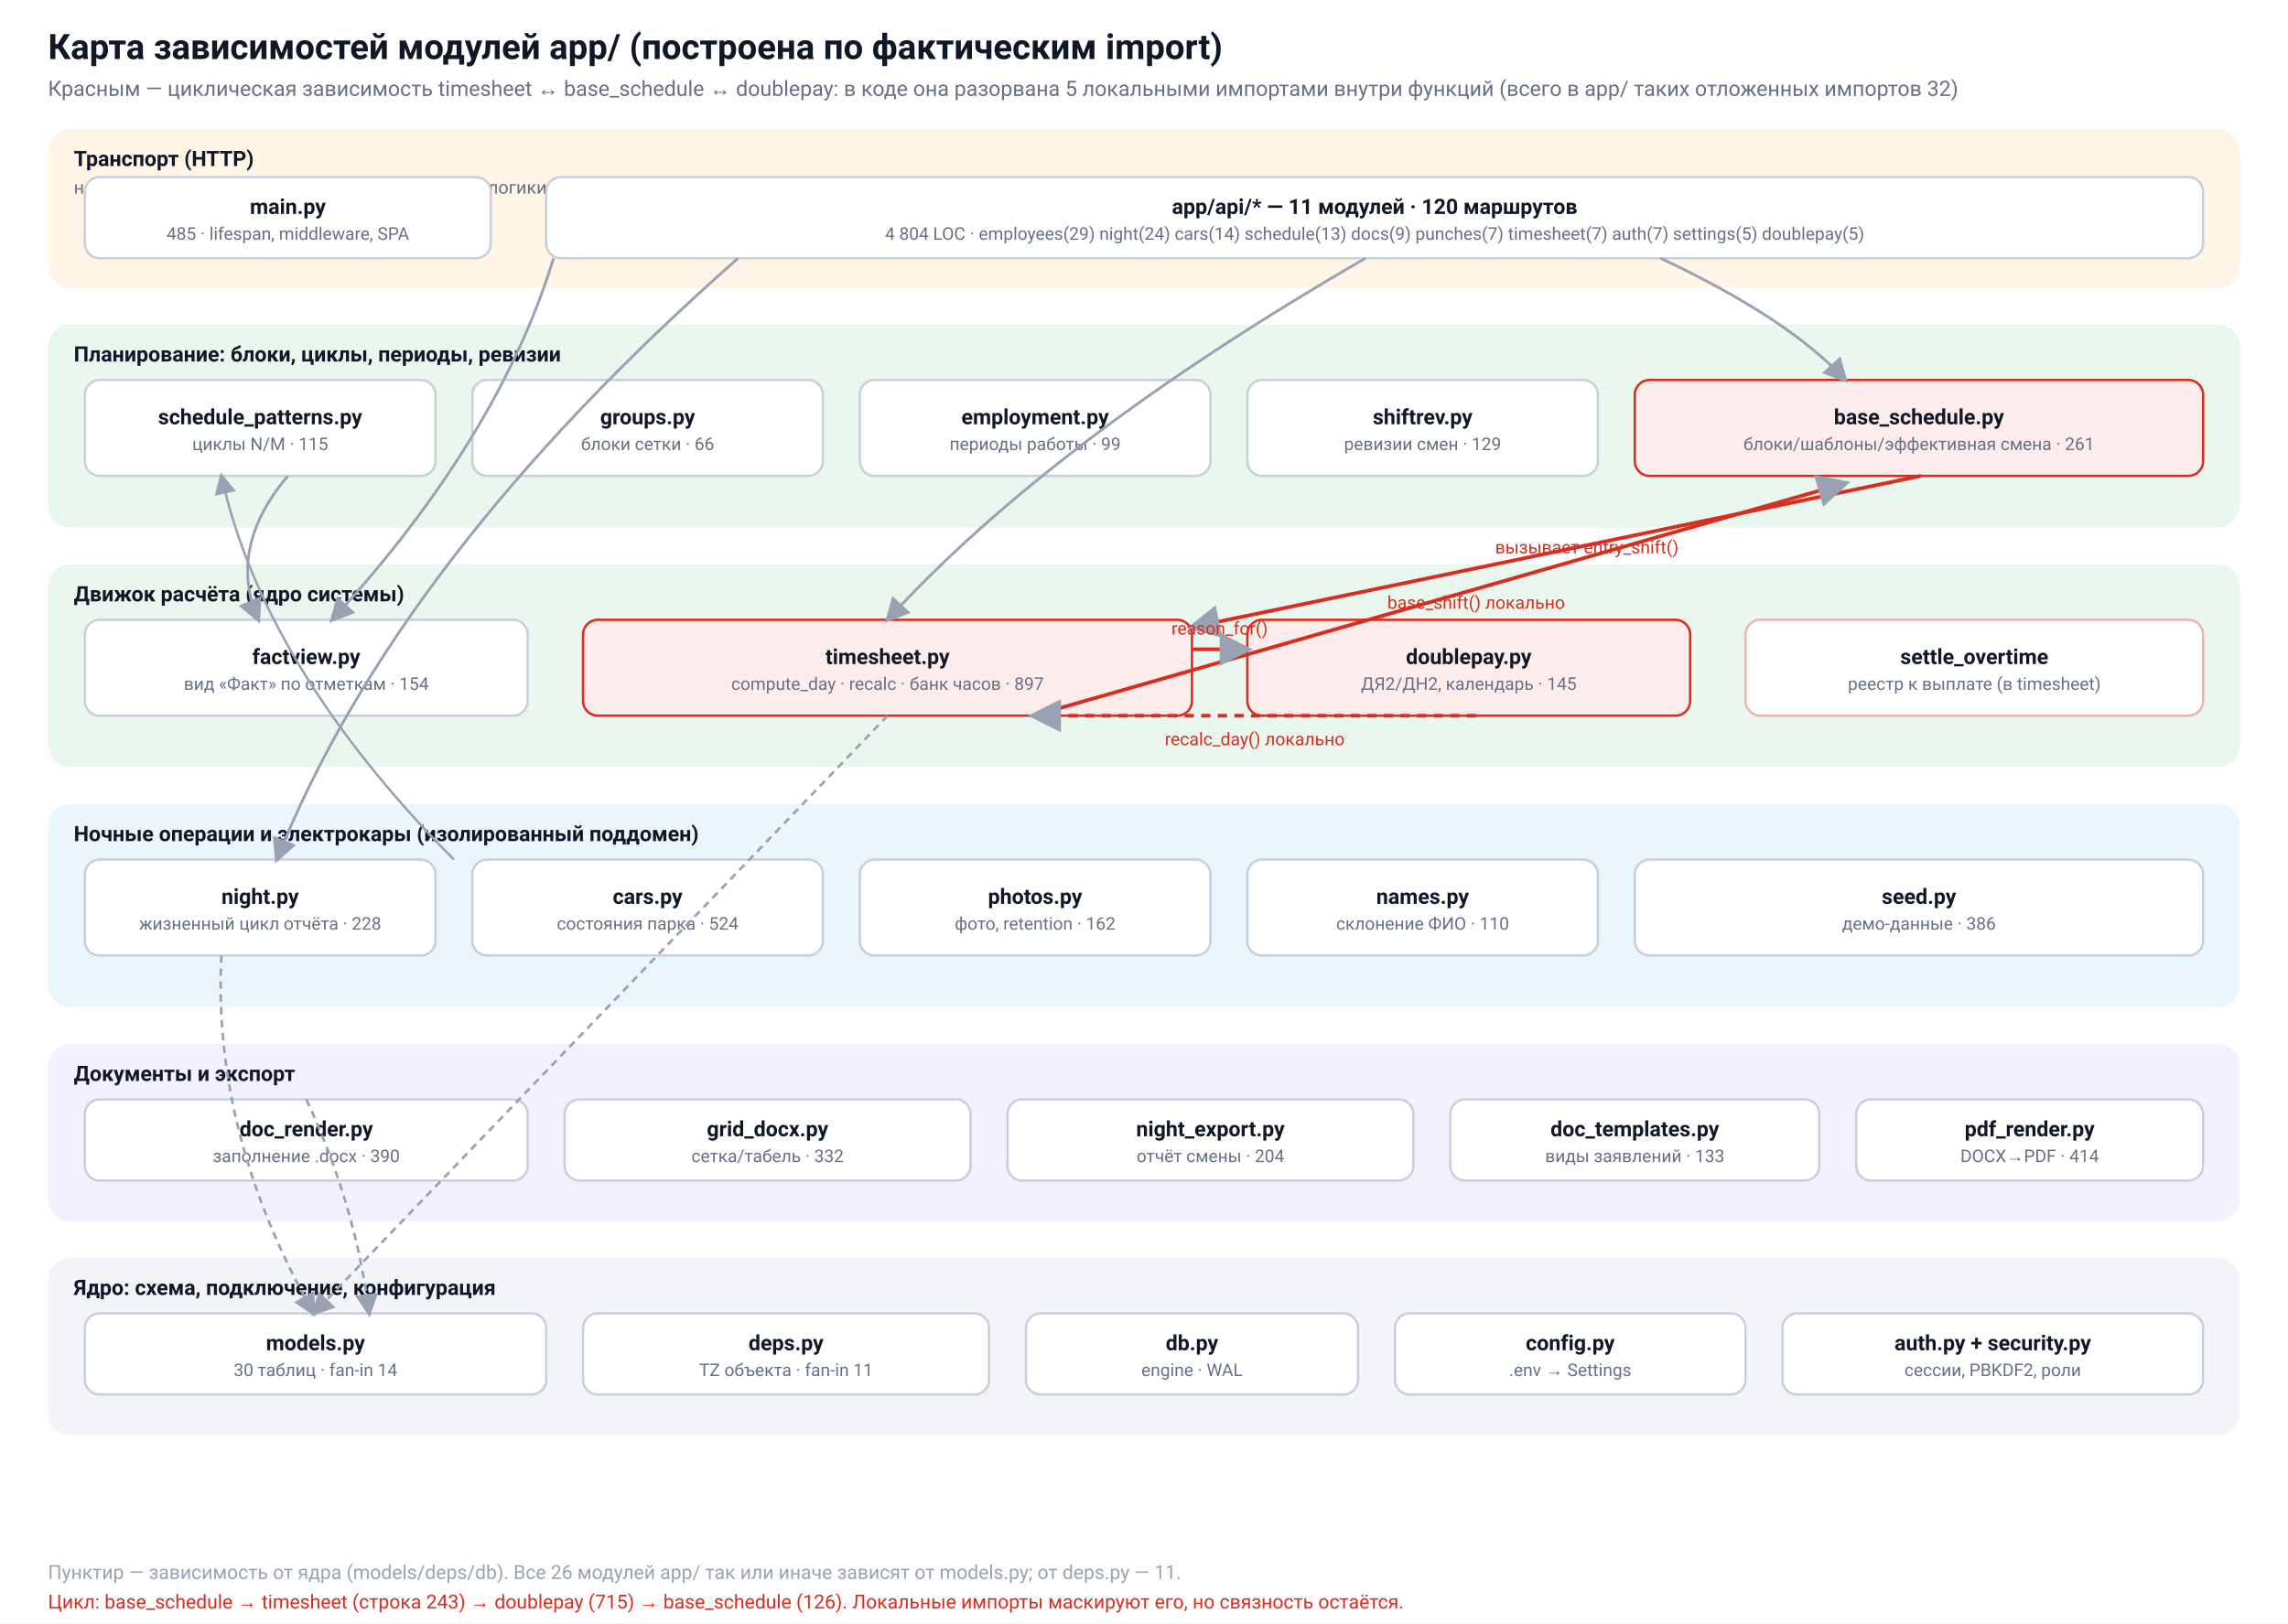
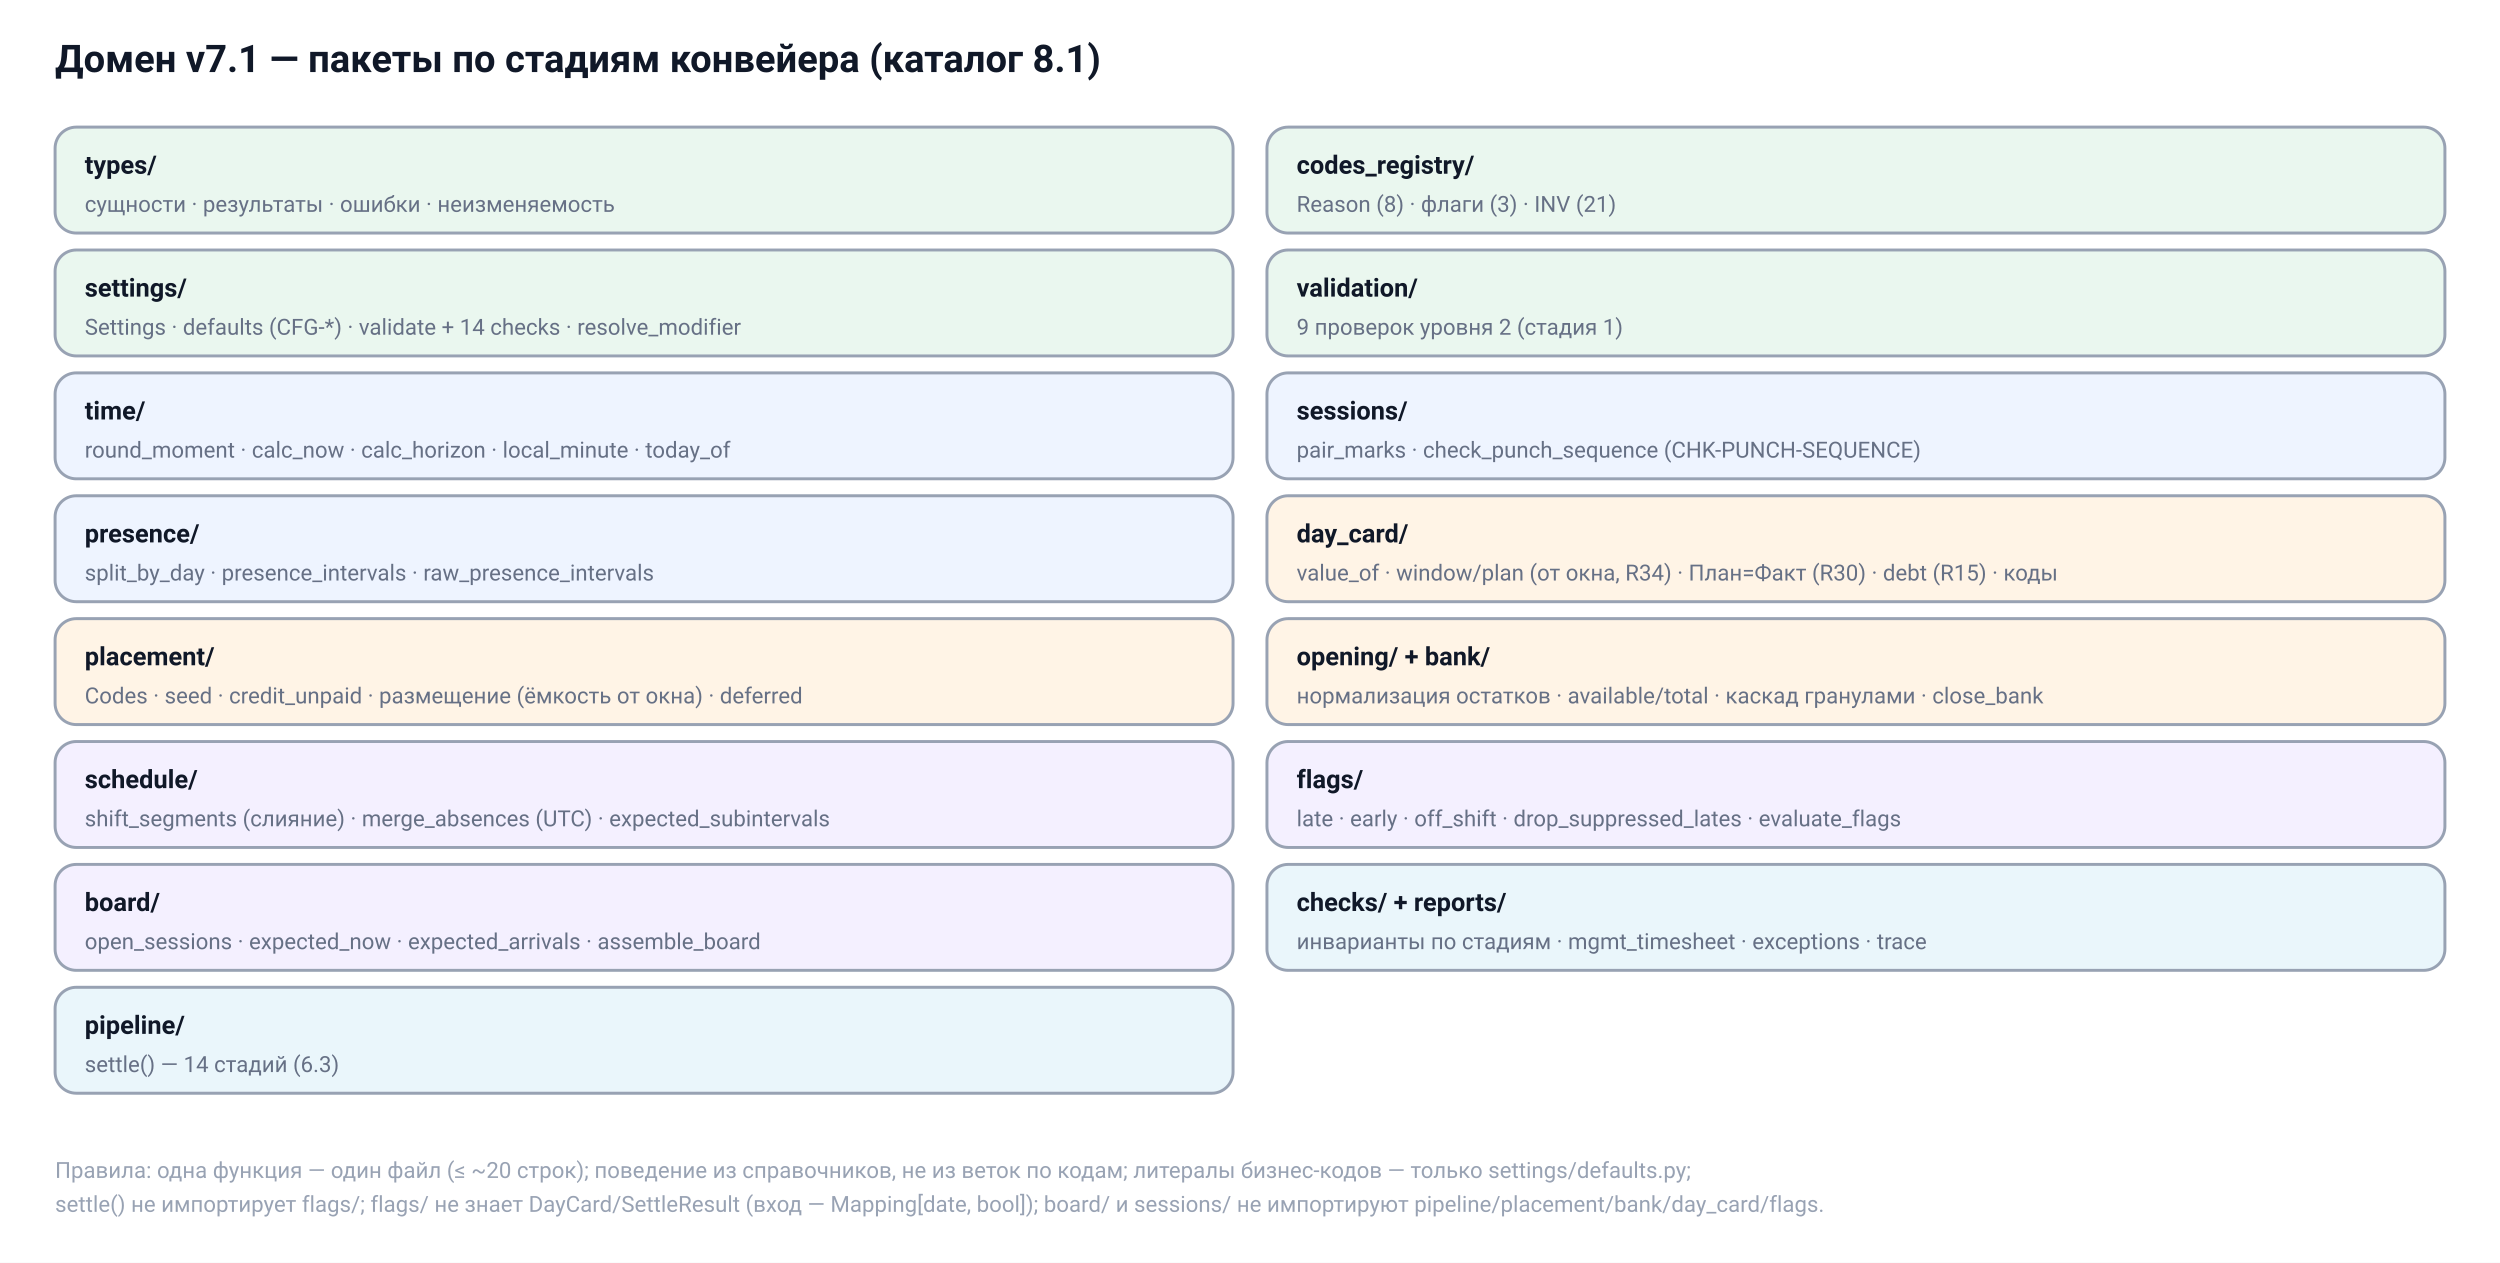
- <svg xmlns="http://www.w3.org/2000/svg" width="1240" height="880" viewBox="0 0 1240 880" font-family="-apple-system, 'Segoe UI', Roboto, 'Helvetica Neue', Arial, sans-serif">
-   <rect width="1240" height="880" fill="#fff" />
-   <defs>
-     <marker id="ah" markerWidth="9" markerHeight="9" refX="7.5" refY="4.5" orient="auto">
-       <path d="M0,0 L9,4.5 L0,9 z" fill="#98a2b3" />
-     </marker>
-     <marker id="ahr" markerWidth="9" markerHeight="9" refX="7.5" refY="4.5" orient="auto">
-       <path d="M0,0 L9,4.5 L0,9 z" fill="#d92d20" />
-     </marker>
-   </defs>
-   <text x="26" y="32" font-family="-apple-system, 'Segoe UI', Roboto, 'Helvetica Neue', Arial, sans-serif" font-size="19" font-weight="700" fill="#101828">Карта зависимостей модулей app/ (построена по фактическим import)</text>
-   <text x="26" y="52" font-family="-apple-system, 'Segoe UI', Roboto, 'Helvetica Neue', Arial, sans-serif" font-size="11.5" fill="#667085">Красным — циклическая зависимость timesheet ↔ base_schedule ↔ doublepay: в коде она разорвана 5 локальными импортами внутри функций (всего в app/ таких отложенных импортов 32)</text>
-   <rect x="26" y="70" width="1188" height="86" rx="12" fill="#fff4e6" stroke="none" />
-   <text x="40" y="90" font-family="-apple-system, 'Segoe UI', Roboto, 'Helvetica Neue', Arial, sans-serif" font-size="11.5" font-weight="700" fill="#101828">Транспорт (HTTP)</text>
-   <text x="40" y="105" font-family="-apple-system, 'Segoe UI', Roboto, 'Helvetica Neue', Arial, sans-serif" font-size="9.8" fill="#667085">не содержит бизнес-правил, но содержит много логики выборки и сборки payload</text>
-   <rect x="46" y="96" width="220" height="44" rx="8" fill="#fff" stroke="#c8d0dc" stroke-width="1.3" />
-   <text x="156.0" y="116.0" font-family="-apple-system, 'Segoe UI', Roboto, 'Helvetica Neue', Arial, sans-serif" font-size="11.5" font-weight="600" fill="#101828" text-anchor="middle">main.py</text>
-   <text x="156.0" y="130.0" font-family="-apple-system, 'Segoe UI', Roboto, 'Helvetica Neue', Arial, sans-serif" font-size="9.5" fill="#667085" text-anchor="middle">485 · lifespan, middleware, SPA</text>
-   <rect x="296" y="96" width="898" height="44" rx="8" fill="#fff" stroke="#c8d0dc" stroke-width="1.3" />
-   <text x="745.0" y="116.0" font-family="-apple-system, 'Segoe UI', Roboto, 'Helvetica Neue', Arial, sans-serif" font-size="11.5" font-weight="600" fill="#101828" text-anchor="middle">app/api/* — 11 модулей · 120 маршрутов</text>
-   <text x="745.0" y="130.0" font-family="-apple-system, 'Segoe UI', Roboto, 'Helvetica Neue', Arial, sans-serif" font-size="9.5" fill="#667085" text-anchor="middle">4 804 LOC · employees(29) night(24) cars(14) schedule(13) docs(9) punches(7) timesheet(7) auth(7) settings(5) doublepay(5)</text>
-   <rect x="26" y="176" width="1188" height="110" rx="12" fill="#eaf7ef" stroke="none" />
-   <text x="40" y="196" font-family="-apple-system, 'Segoe UI', Roboto, 'Helvetica Neue', Arial, sans-serif" font-size="11.5" font-weight="700" fill="#101828">Планирование: блоки, циклы, периоды, ревизии</text>
-   <rect x="46" y="206" width="190" height="52" rx="8" fill="#fff" stroke="#c8d0dc" stroke-width="1.3" />
-   <text x="141.0" y="230.0" font-family="-apple-system, 'Segoe UI', Roboto, 'Helvetica Neue', Arial, sans-serif" font-size="11.5" font-weight="600" fill="#101828" text-anchor="middle">schedule_patterns.py</text>
-   <text x="141.0" y="244.0" font-family="-apple-system, 'Segoe UI', Roboto, 'Helvetica Neue', Arial, sans-serif" font-size="9.5" fill="#667085" text-anchor="middle">циклы N/M · 115</text>
-   <rect x="256" y="206" width="190" height="52" rx="8" fill="#fff" stroke="#c8d0dc" stroke-width="1.3" />
-   <text x="351.0" y="230.0" font-family="-apple-system, 'Segoe UI', Roboto, 'Helvetica Neue', Arial, sans-serif" font-size="11.5" font-weight="600" fill="#101828" text-anchor="middle">groups.py</text>
-   <text x="351.0" y="244.0" font-family="-apple-system, 'Segoe UI', Roboto, 'Helvetica Neue', Arial, sans-serif" font-size="9.5" fill="#667085" text-anchor="middle">блоки сетки · 66</text>
-   <rect x="466" y="206" width="190" height="52" rx="8" fill="#fff" stroke="#c8d0dc" stroke-width="1.3" />
-   <text x="561.0" y="230.0" font-family="-apple-system, 'Segoe UI', Roboto, 'Helvetica Neue', Arial, sans-serif" font-size="11.5" font-weight="600" fill="#101828" text-anchor="middle">employment.py</text>
-   <text x="561.0" y="244.0" font-family="-apple-system, 'Segoe UI', Roboto, 'Helvetica Neue', Arial, sans-serif" font-size="9.5" fill="#667085" text-anchor="middle">периоды работы · 99</text>
-   <rect x="676" y="206" width="190" height="52" rx="8" fill="#fff" stroke="#c8d0dc" stroke-width="1.3" />
-   <text x="771.0" y="230.0" font-family="-apple-system, 'Segoe UI', Roboto, 'Helvetica Neue', Arial, sans-serif" font-size="11.5" font-weight="600" fill="#101828" text-anchor="middle">shiftrev.py</text>
-   <text x="771.0" y="244.0" font-family="-apple-system, 'Segoe UI', Roboto, 'Helvetica Neue', Arial, sans-serif" font-size="9.5" fill="#667085" text-anchor="middle">ревизии смен · 129</text>
-   <rect x="886" y="206" width="308" height="52" rx="8" fill="#fdecec" stroke="#d92d20" stroke-width="1.3" />
-   <text x="1040.0" y="230.0" font-family="-apple-system, 'Segoe UI', Roboto, 'Helvetica Neue', Arial, sans-serif" font-size="11.5" font-weight="600" fill="#101828" text-anchor="middle">base_schedule.py</text>
-   <text x="1040.0" y="244.0" font-family="-apple-system, 'Segoe UI', Roboto, 'Helvetica Neue', Arial, sans-serif" font-size="9.5" fill="#667085" text-anchor="middle">блоки/шаблоны/эффективная смена · 261</text>
-   <rect x="26" y="306" width="1188" height="110" rx="12" fill="#eaf7ef" stroke="none" />
-   <text x="40" y="326" font-family="-apple-system, 'Segoe UI', Roboto, 'Helvetica Neue', Arial, sans-serif" font-size="11.5" font-weight="700" fill="#101828">Движок расчёта (ядро системы)</text>
-   <rect x="46" y="336" width="240" height="52" rx="8" fill="#fff" stroke="#c8d0dc" stroke-width="1.3" />
-   <text x="166.0" y="360.0" font-family="-apple-system, 'Segoe UI', Roboto, 'Helvetica Neue', Arial, sans-serif" font-size="11.5" font-weight="600" fill="#101828" text-anchor="middle">factview.py</text>
-   <text x="166.0" y="374.0" font-family="-apple-system, 'Segoe UI', Roboto, 'Helvetica Neue', Arial, sans-serif" font-size="9.5" fill="#667085" text-anchor="middle">вид «Факт» по отметкам · 154</text>
-   <rect x="316" y="336" width="330" height="52" rx="8" fill="#fdecec" stroke="#d92d20" stroke-width="1.3" />
-   <text x="481.0" y="360.0" font-family="-apple-system, 'Segoe UI', Roboto, 'Helvetica Neue', Arial, sans-serif" font-size="11.5" font-weight="600" fill="#101828" text-anchor="middle">timesheet.py</text>
-   <text x="481.0" y="374.0" font-family="-apple-system, 'Segoe UI', Roboto, 'Helvetica Neue', Arial, sans-serif" font-size="9.5" fill="#667085" text-anchor="middle">compute_day · recalc · банк часов · 897</text>
-   <rect x="676" y="336" width="240" height="52" rx="8" fill="#fdecec" stroke="#d92d20" stroke-width="1.3" />
-   <text x="796.0" y="360.0" font-family="-apple-system, 'Segoe UI', Roboto, 'Helvetica Neue', Arial, sans-serif" font-size="11.5" font-weight="600" fill="#101828" text-anchor="middle">doublepay.py</text>
-   <text x="796.0" y="374.0" font-family="-apple-system, 'Segoe UI', Roboto, 'Helvetica Neue', Arial, sans-serif" font-size="9.5" fill="#667085" text-anchor="middle">ДЯ2/ДН2, календарь · 145</text>
-   <rect x="946" y="336" width="248" height="52" rx="8" fill="#fff" stroke="#e6b8b4" stroke-width="1.3" />
-   <text x="1070.0" y="360.0" font-family="-apple-system, 'Segoe UI', Roboto, 'Helvetica Neue', Arial, sans-serif" font-size="11.5" font-weight="600" fill="#101828" text-anchor="middle">settle_overtime</text>
-   <text x="1070.0" y="374.0" font-family="-apple-system, 'Segoe UI', Roboto, 'Helvetica Neue', Arial, sans-serif" font-size="9.5" fill="#667085" text-anchor="middle">реестр к выплате (в timesheet)</text>
-   <rect x="26" y="436" width="1188" height="110" rx="12" fill="#eaf6fb" stroke="none" />
-   <text x="40" y="456" font-family="-apple-system, 'Segoe UI', Roboto, 'Helvetica Neue', Arial, sans-serif" font-size="11.5" font-weight="700" fill="#101828">Ночные операции и электрокары (изолированный поддомен)</text>
-   <rect x="46" y="466" width="190" height="52" rx="8" fill="#fff" stroke="#c8d0dc" stroke-width="1.3" />
-   <text x="141.0" y="490.0" font-family="-apple-system, 'Segoe UI', Roboto, 'Helvetica Neue', Arial, sans-serif" font-size="11.5" font-weight="600" fill="#101828" text-anchor="middle">night.py</text>
-   <text x="141.0" y="504.0" font-family="-apple-system, 'Segoe UI', Roboto, 'Helvetica Neue', Arial, sans-serif" font-size="9.5" fill="#667085" text-anchor="middle">жизненный цикл отчёта · 228</text>
-   <rect x="256" y="466" width="190" height="52" rx="8" fill="#fff" stroke="#c8d0dc" stroke-width="1.3" />
-   <text x="351.0" y="490.0" font-family="-apple-system, 'Segoe UI', Roboto, 'Helvetica Neue', Arial, sans-serif" font-size="11.5" font-weight="600" fill="#101828" text-anchor="middle">cars.py</text>
-   <text x="351.0" y="504.0" font-family="-apple-system, 'Segoe UI', Roboto, 'Helvetica Neue', Arial, sans-serif" font-size="9.5" fill="#667085" text-anchor="middle">состояния парка · 524</text>
-   <rect x="466" y="466" width="190" height="52" rx="8" fill="#fff" stroke="#c8d0dc" stroke-width="1.3" />
-   <text x="561.0" y="490.0" font-family="-apple-system, 'Segoe UI', Roboto, 'Helvetica Neue', Arial, sans-serif" font-size="11.5" font-weight="600" fill="#101828" text-anchor="middle">photos.py</text>
-   <text x="561.0" y="504.0" font-family="-apple-system, 'Segoe UI', Roboto, 'Helvetica Neue', Arial, sans-serif" font-size="9.5" fill="#667085" text-anchor="middle">фото, retention · 162</text>
-   <rect x="676" y="466" width="190" height="52" rx="8" fill="#fff" stroke="#c8d0dc" stroke-width="1.3" />
-   <text x="771.0" y="490.0" font-family="-apple-system, 'Segoe UI', Roboto, 'Helvetica Neue', Arial, sans-serif" font-size="11.5" font-weight="600" fill="#101828" text-anchor="middle">names.py</text>
-   <text x="771.0" y="504.0" font-family="-apple-system, 'Segoe UI', Roboto, 'Helvetica Neue', Arial, sans-serif" font-size="9.5" fill="#667085" text-anchor="middle">склонение ФИО · 110</text>
-   <rect x="886" y="466" width="308" height="52" rx="8" fill="#fff" stroke="#c8d0dc" stroke-width="1.3" />
-   <text x="1040.0" y="490.0" font-family="-apple-system, 'Segoe UI', Roboto, 'Helvetica Neue', Arial, sans-serif" font-size="11.5" font-weight="600" fill="#101828" text-anchor="middle">seed.py</text>
-   <text x="1040.0" y="504.0" font-family="-apple-system, 'Segoe UI', Roboto, 'Helvetica Neue', Arial, sans-serif" font-size="9.5" fill="#667085" text-anchor="middle">демо-данные · 386</text>
-   <rect x="26" y="566" width="1188" height="96" rx="12" fill="#f4f0ff" stroke="none" />
-   <text x="40" y="586" font-family="-apple-system, 'Segoe UI', Roboto, 'Helvetica Neue', Arial, sans-serif" font-size="11.5" font-weight="700" fill="#101828">Документы и экспорт</text>
-   <rect x="46" y="596" width="240" height="44" rx="8" fill="#fff" stroke="#c8d0dc" stroke-width="1.3" />
-   <text x="166.0" y="616.0" font-family="-apple-system, 'Segoe UI', Roboto, 'Helvetica Neue', Arial, sans-serif" font-size="11.5" font-weight="600" fill="#101828" text-anchor="middle">doc_render.py</text>
-   <text x="166.0" y="630.0" font-family="-apple-system, 'Segoe UI', Roboto, 'Helvetica Neue', Arial, sans-serif" font-size="9.5" fill="#667085" text-anchor="middle">заполнение .docx · 390</text>
-   <rect x="306" y="596" width="220" height="44" rx="8" fill="#fff" stroke="#c8d0dc" stroke-width="1.3" />
-   <text x="416.0" y="616.0" font-family="-apple-system, 'Segoe UI', Roboto, 'Helvetica Neue', Arial, sans-serif" font-size="11.5" font-weight="600" fill="#101828" text-anchor="middle">grid_docx.py</text>
-   <text x="416.0" y="630.0" font-family="-apple-system, 'Segoe UI', Roboto, 'Helvetica Neue', Arial, sans-serif" font-size="9.5" fill="#667085" text-anchor="middle">сетка/табель · 332</text>
-   <rect x="546" y="596" width="220" height="44" rx="8" fill="#fff" stroke="#c8d0dc" stroke-width="1.3" />
-   <text x="656.0" y="616.0" font-family="-apple-system, 'Segoe UI', Roboto, 'Helvetica Neue', Arial, sans-serif" font-size="11.5" font-weight="600" fill="#101828" text-anchor="middle">night_export.py</text>
-   <text x="656.0" y="630.0" font-family="-apple-system, 'Segoe UI', Roboto, 'Helvetica Neue', Arial, sans-serif" font-size="9.5" fill="#667085" text-anchor="middle">отчёт смены · 204</text>
-   <rect x="786" y="596" width="200" height="44" rx="8" fill="#fff" stroke="#c8d0dc" stroke-width="1.3" />
-   <text x="886.0" y="616.0" font-family="-apple-system, 'Segoe UI', Roboto, 'Helvetica Neue', Arial, sans-serif" font-size="11.5" font-weight="600" fill="#101828" text-anchor="middle">doc_templates.py</text>
-   <text x="886.0" y="630.0" font-family="-apple-system, 'Segoe UI', Roboto, 'Helvetica Neue', Arial, sans-serif" font-size="9.5" fill="#667085" text-anchor="middle">виды заявлений · 133</text>
-   <rect x="1006" y="596" width="188" height="44" rx="8" fill="#fff" stroke="#c8d0dc" stroke-width="1.3" />
-   <text x="1100.0" y="616.0" font-family="-apple-system, 'Segoe UI', Roboto, 'Helvetica Neue', Arial, sans-serif" font-size="11.5" font-weight="600" fill="#101828" text-anchor="middle">pdf_render.py</text>
-   <text x="1100.0" y="630.0" font-family="-apple-system, 'Segoe UI', Roboto, 'Helvetica Neue', Arial, sans-serif" font-size="9.5" fill="#667085" text-anchor="middle">DOCX→PDF · 414</text>
-   <rect x="26" y="682" width="1188" height="96" rx="12" fill="#f2f4f7" stroke="none" />
-   <text x="40" y="702" font-family="-apple-system, 'Segoe UI', Roboto, 'Helvetica Neue', Arial, sans-serif" font-size="11.5" font-weight="700" fill="#101828">Ядро: схема, подключение, конфигурация</text>
-   <rect x="46" y="712" width="250" height="44" rx="8" fill="#fff" stroke="#c8d0dc" stroke-width="1.3" />
-   <text x="171.0" y="732.0" font-family="-apple-system, 'Segoe UI', Roboto, 'Helvetica Neue', Arial, sans-serif" font-size="11.5" font-weight="600" fill="#101828" text-anchor="middle">models.py</text>
-   <text x="171.0" y="746.0" font-family="-apple-system, 'Segoe UI', Roboto, 'Helvetica Neue', Arial, sans-serif" font-size="9.5" fill="#667085" text-anchor="middle">30 таблиц · fan-in 14</text>
-   <rect x="316" y="712" width="220" height="44" rx="8" fill="#fff" stroke="#c8d0dc" stroke-width="1.3" />
-   <text x="426.0" y="732.0" font-family="-apple-system, 'Segoe UI', Roboto, 'Helvetica Neue', Arial, sans-serif" font-size="11.5" font-weight="600" fill="#101828" text-anchor="middle">deps.py</text>
-   <text x="426.0" y="746.0" font-family="-apple-system, 'Segoe UI', Roboto, 'Helvetica Neue', Arial, sans-serif" font-size="9.5" fill="#667085" text-anchor="middle">TZ объекта · fan-in 11</text>
-   <rect x="556" y="712" width="180" height="44" rx="8" fill="#fff" stroke="#c8d0dc" stroke-width="1.3" />
-   <text x="646.0" y="732.0" font-family="-apple-system, 'Segoe UI', Roboto, 'Helvetica Neue', Arial, sans-serif" font-size="11.5" font-weight="600" fill="#101828" text-anchor="middle">db.py</text>
-   <text x="646.0" y="746.0" font-family="-apple-system, 'Segoe UI', Roboto, 'Helvetica Neue', Arial, sans-serif" font-size="9.5" fill="#667085" text-anchor="middle">engine · WAL</text>
-   <rect x="756" y="712" width="190" height="44" rx="8" fill="#fff" stroke="#c8d0dc" stroke-width="1.3" />
-   <text x="851.0" y="732.0" font-family="-apple-system, 'Segoe UI', Roboto, 'Helvetica Neue', Arial, sans-serif" font-size="11.5" font-weight="600" fill="#101828" text-anchor="middle">config.py</text>
-   <text x="851.0" y="746.0" font-family="-apple-system, 'Segoe UI', Roboto, 'Helvetica Neue', Arial, sans-serif" font-size="9.5" fill="#667085" text-anchor="middle">.env → Settings</text>
-   <rect x="966" y="712" width="228" height="44" rx="8" fill="#fff" stroke="#c8d0dc" stroke-width="1.3" />
-   <text x="1080.0" y="732.0" font-family="-apple-system, 'Segoe UI', Roboto, 'Helvetica Neue', Arial, sans-serif" font-size="11.5" font-weight="600" fill="#101828" text-anchor="middle">auth.py + security.py</text>
-   <text x="1080.0" y="746.0" font-family="-apple-system, 'Segoe UI', Roboto, 'Helvetica Neue', Arial, sans-serif" font-size="9.5" fill="#667085" text-anchor="middle">сессии, PBKDF2, роли</text>
-   <path d="M 740 140 Q 570.5 238.0 481 336" fill="none" stroke="#98a2b3" stroke-width="1.5" marker-end="url(#ah)" />
-   <path d="M 900 140 Q 970.0 173.0 1000 206" fill="none" stroke="#98a2b3" stroke-width="1.5" marker-end="url(#ah)" />
-   <path d="M 300 140 Q 270.0 238.0 180 336" fill="none" stroke="#98a2b3" stroke-width="1.5" marker-end="url(#ah)" />
-   <path d="M 400 140 Q 215.0 303.0 150 466" fill="none" stroke="#98a2b3" stroke-width="1.5" marker-end="url(#ah)" />
-   <path d="M 1041 258 Q 843.5 299.0 646 340" fill="none" stroke="#d92d20" stroke-width="2.0" marker-end="url(#ah)" />
-   <text x="860" y="300" font-family="-apple-system, 'Segoe UI', Roboto, 'Helvetica Neue', Arial, sans-serif" font-size="9.6" fill="#d92d20" text-anchor="middle">вызывает entry_shift()</text>
-   <path d="M 560 388 Q 780.0 325.0 1000 262" fill="none" stroke="#d92d20" stroke-width="2.0" marker-end="url(#ah)" />
-   <text x="800" y="330" font-family="-apple-system, 'Segoe UI', Roboto, 'Helvetica Neue', Arial, sans-serif" font-size="9.6" fill="#d92d20" text-anchor="middle">base_shift() локально</text>
-   <path d="M 646 352 Q 661.0 352.0 676 352" fill="none" stroke="#d92d20" stroke-width="2.0" marker-end="url(#ah)" />
-   <text x="661" y="344" font-family="-apple-system, 'Segoe UI', Roboto, 'Helvetica Neue', Arial, sans-serif" font-size="9.6" fill="#d92d20" text-anchor="middle">reason_for()</text>
-   <path d="M 800 388 Q 680.0 388.0 560 388" fill="none" stroke="#d92d20" stroke-width="2.0" stroke-dasharray="5,4" marker-end="url(#ah)" />
-   <text x="680" y="404" font-family="-apple-system, 'Segoe UI', Roboto, 'Helvetica Neue', Arial, sans-serif" font-size="9.6" fill="#d92d20" text-anchor="middle">recalc_day() локально</text>
-   <path d="M 156 258 Q 123.0 297.0 140 336" fill="none" stroke="#98a2b3" stroke-width="1.5" marker-end="url(#ah)" />
-   <path d="M 246 466 Q 143.0 362.0 120 258" fill="none" stroke="#98a2b3" stroke-width="1.3" marker-end="url(#ah)" />
-   <path d="M 481 388 Q 325.5 550.0 170 712" fill="none" stroke="#98a2b3" stroke-width="1.4" stroke-dasharray="4,3" marker-end="url(#ah)" />
-   <path d="M 120 518 Q 115.0 615.0 170 712" fill="none" stroke="#98a2b3" stroke-width="1.4" stroke-dasharray="4,3" marker-end="url(#ah)" />
-   <path d="M 166 596 Q 193.0 654.0 200 712" fill="none" stroke="#98a2b3" stroke-width="1.4" stroke-dasharray="4,3" marker-end="url(#ah)" />
-   <text x="26" y="856" font-family="-apple-system, 'Segoe UI', Roboto, 'Helvetica Neue', Arial, sans-serif" font-size="10.5" fill="#98a2b3">Пунктир — зависимость от ядра (models/deps/db). Все 26 модулей app/ так или иначе зависят от models.py; от deps.py — 11.</text>
-   <text x="26" y="872" font-family="-apple-system, 'Segoe UI', Roboto, 'Helvetica Neue', Arial, sans-serif" font-size="10.5" fill="#d92d20">Цикл: base_schedule → timesheet (строка 243) → doublepay (715) → base_schedule (126). Локальные импорты маскируют его, но связность остаётся.</text>
+ <svg xmlns="http://www.w3.org/2000/svg" width="1180" height="596" viewBox="0 0 1180 596" font-family="-apple-system,'Segoe UI',Roboto,Arial,sans-serif">
+   <rect width="1180" height="596" fill="#ffffff" />
+   <text x="26" y="34" font-size="18" font-weight="700" fill="#101828">Домен v7.1 — пакеты по стадиям конвейера (каталог 8.1)</text>
+   <rect x="26" y="60" width="556" height="50" rx="10" fill="#eaf7ef" stroke="#98a2b3" stroke-width="1.4" />
+   <text x="40" y="82" font-size="12" font-weight="700" fill="#101828">types/</text>
+   <text x="40" y="100" font-size="10.5" fill="#667085">сущности · результаты · ошибки · неизменяемость</text>
+   <rect x="598" y="60" width="556" height="50" rx="10" fill="#eaf7ef" stroke="#98a2b3" stroke-width="1.4" />
+   <text x="612" y="82" font-size="12" font-weight="700" fill="#101828">codes_registry/</text>
+   <text x="612" y="100" font-size="10.5" fill="#667085">Reason (8) · флаги (3) · INV (21)</text>
+   <rect x="26" y="118" width="556" height="50" rx="10" fill="#eaf7ef" stroke="#98a2b3" stroke-width="1.4" />
+   <text x="40" y="140" font-size="12" font-weight="700" fill="#101828">settings/</text>
+   <text x="40" y="158" font-size="10.5" fill="#667085">Settings · defaults (CFG-*) · validate + 14 checks · resolve_modifier</text>
+   <rect x="598" y="118" width="556" height="50" rx="10" fill="#eaf7ef" stroke="#98a2b3" stroke-width="1.4" />
+   <text x="612" y="140" font-size="12" font-weight="700" fill="#101828">validation/</text>
+   <text x="612" y="158" font-size="10.5" fill="#667085">9 проверок уровня 2 (стадия 1)</text>
+   <rect x="26" y="176" width="556" height="50" rx="10" fill="#eef4ff" stroke="#98a2b3" stroke-width="1.4" />
+   <text x="40" y="198" font-size="12" font-weight="700" fill="#101828">time/</text>
+   <text x="40" y="216" font-size="10.5" fill="#667085">round_moment · calc_now · calc_horizon · local_minute · today_of</text>
+   <rect x="598" y="176" width="556" height="50" rx="10" fill="#eef4ff" stroke="#98a2b3" stroke-width="1.4" />
+   <text x="612" y="198" font-size="12" font-weight="700" fill="#101828">sessions/</text>
+   <text x="612" y="216" font-size="10.5" fill="#667085">pair_marks · check_punch_sequence (CHK-PUNCH-SEQUENCE)</text>
+   <rect x="26" y="234" width="556" height="50" rx="10" fill="#eef4ff" stroke="#98a2b3" stroke-width="1.4" />
+   <text x="40" y="256" font-size="12" font-weight="700" fill="#101828">presence/</text>
+   <text x="40" y="274" font-size="10.5" fill="#667085">split_by_day · presence_intervals · raw_presence_intervals</text>
+   <rect x="598" y="234" width="556" height="50" rx="10" fill="#fff4e6" stroke="#98a2b3" stroke-width="1.4" />
+   <text x="612" y="256" font-size="12" font-weight="700" fill="#101828">day_card/</text>
+   <text x="612" y="274" font-size="10.5" fill="#667085">value_of · window/plan (от окна, R34) · План=Факт (R30) · debt (R15) · коды</text>
+   <rect x="26" y="292" width="556" height="50" rx="10" fill="#fff4e6" stroke="#98a2b3" stroke-width="1.4" />
+   <text x="40" y="314" font-size="12" font-weight="700" fill="#101828">placement/</text>
+   <text x="40" y="332" font-size="10.5" fill="#667085">Codes · seed · credit_unpaid · размещение (ёмкость от окна) · deferred</text>
+   <rect x="598" y="292" width="556" height="50" rx="10" fill="#fff4e6" stroke="#98a2b3" stroke-width="1.4" />
+   <text x="612" y="314" font-size="12" font-weight="700" fill="#101828">opening/ + bank/</text>
+   <text x="612" y="332" font-size="10.5" fill="#667085">нормализация остатков · available/total · каскад гранулами · close_bank</text>
+   <rect x="26" y="350" width="556" height="50" rx="10" fill="#f4f0ff" stroke="#98a2b3" stroke-width="1.4" />
+   <text x="40" y="372" font-size="12" font-weight="700" fill="#101828">schedule/</text>
+   <text x="40" y="390" font-size="10.5" fill="#667085">shift_segments (слияние) · merge_absences (UTC) · expected_subintervals</text>
+   <rect x="598" y="350" width="556" height="50" rx="10" fill="#f4f0ff" stroke="#98a2b3" stroke-width="1.4" />
+   <text x="612" y="372" font-size="12" font-weight="700" fill="#101828">flags/</text>
+   <text x="612" y="390" font-size="10.5" fill="#667085">late · early · off_shift · drop_suppressed_lates · evaluate_flags</text>
+   <rect x="26" y="408" width="556" height="50" rx="10" fill="#f4f0ff" stroke="#98a2b3" stroke-width="1.4" />
+   <text x="40" y="430" font-size="12" font-weight="700" fill="#101828">board/</text>
+   <text x="40" y="448" font-size="10.5" fill="#667085">open_sessions · expected_now · expected_arrivals · assemble_board</text>
+   <rect x="598" y="408" width="556" height="50" rx="10" fill="#eaf6fb" stroke="#98a2b3" stroke-width="1.4" />
+   <text x="612" y="430" font-size="12" font-weight="700" fill="#101828">checks/ + reports/</text>
+   <text x="612" y="448" font-size="10.5" fill="#667085">инварианты по стадиям · mgmt_timesheet · exceptions · trace</text>
+   <rect x="26" y="466" width="556" height="50" rx="10" fill="#eaf6fb" stroke="#98a2b3" stroke-width="1.4" />
+   <text x="40" y="488" font-size="12" font-weight="700" fill="#101828">pipeline/</text>
+   <text x="40" y="506" font-size="10.5" fill="#667085">settle() — 14 стадий (6.3)</text>
+   <text x="26" y="556" font-size="10.5" fill="#98a2b3">Правила: одна функция — один файл (≤ ~20 строк); поведение из справочников, не из веток по кодам; литералы бизнес-кодов — только settings/defaults.py;</text>
+   <text x="26" y="572" font-size="10.5" fill="#98a2b3">settle() не импортирует flags/; flags/ не знает DayCard/SettleResult (вход — Mapping[date, bool]); board/ и sessions/ не импортируют pipeline/placement/bank/day_card/flags.</text>
</svg>
